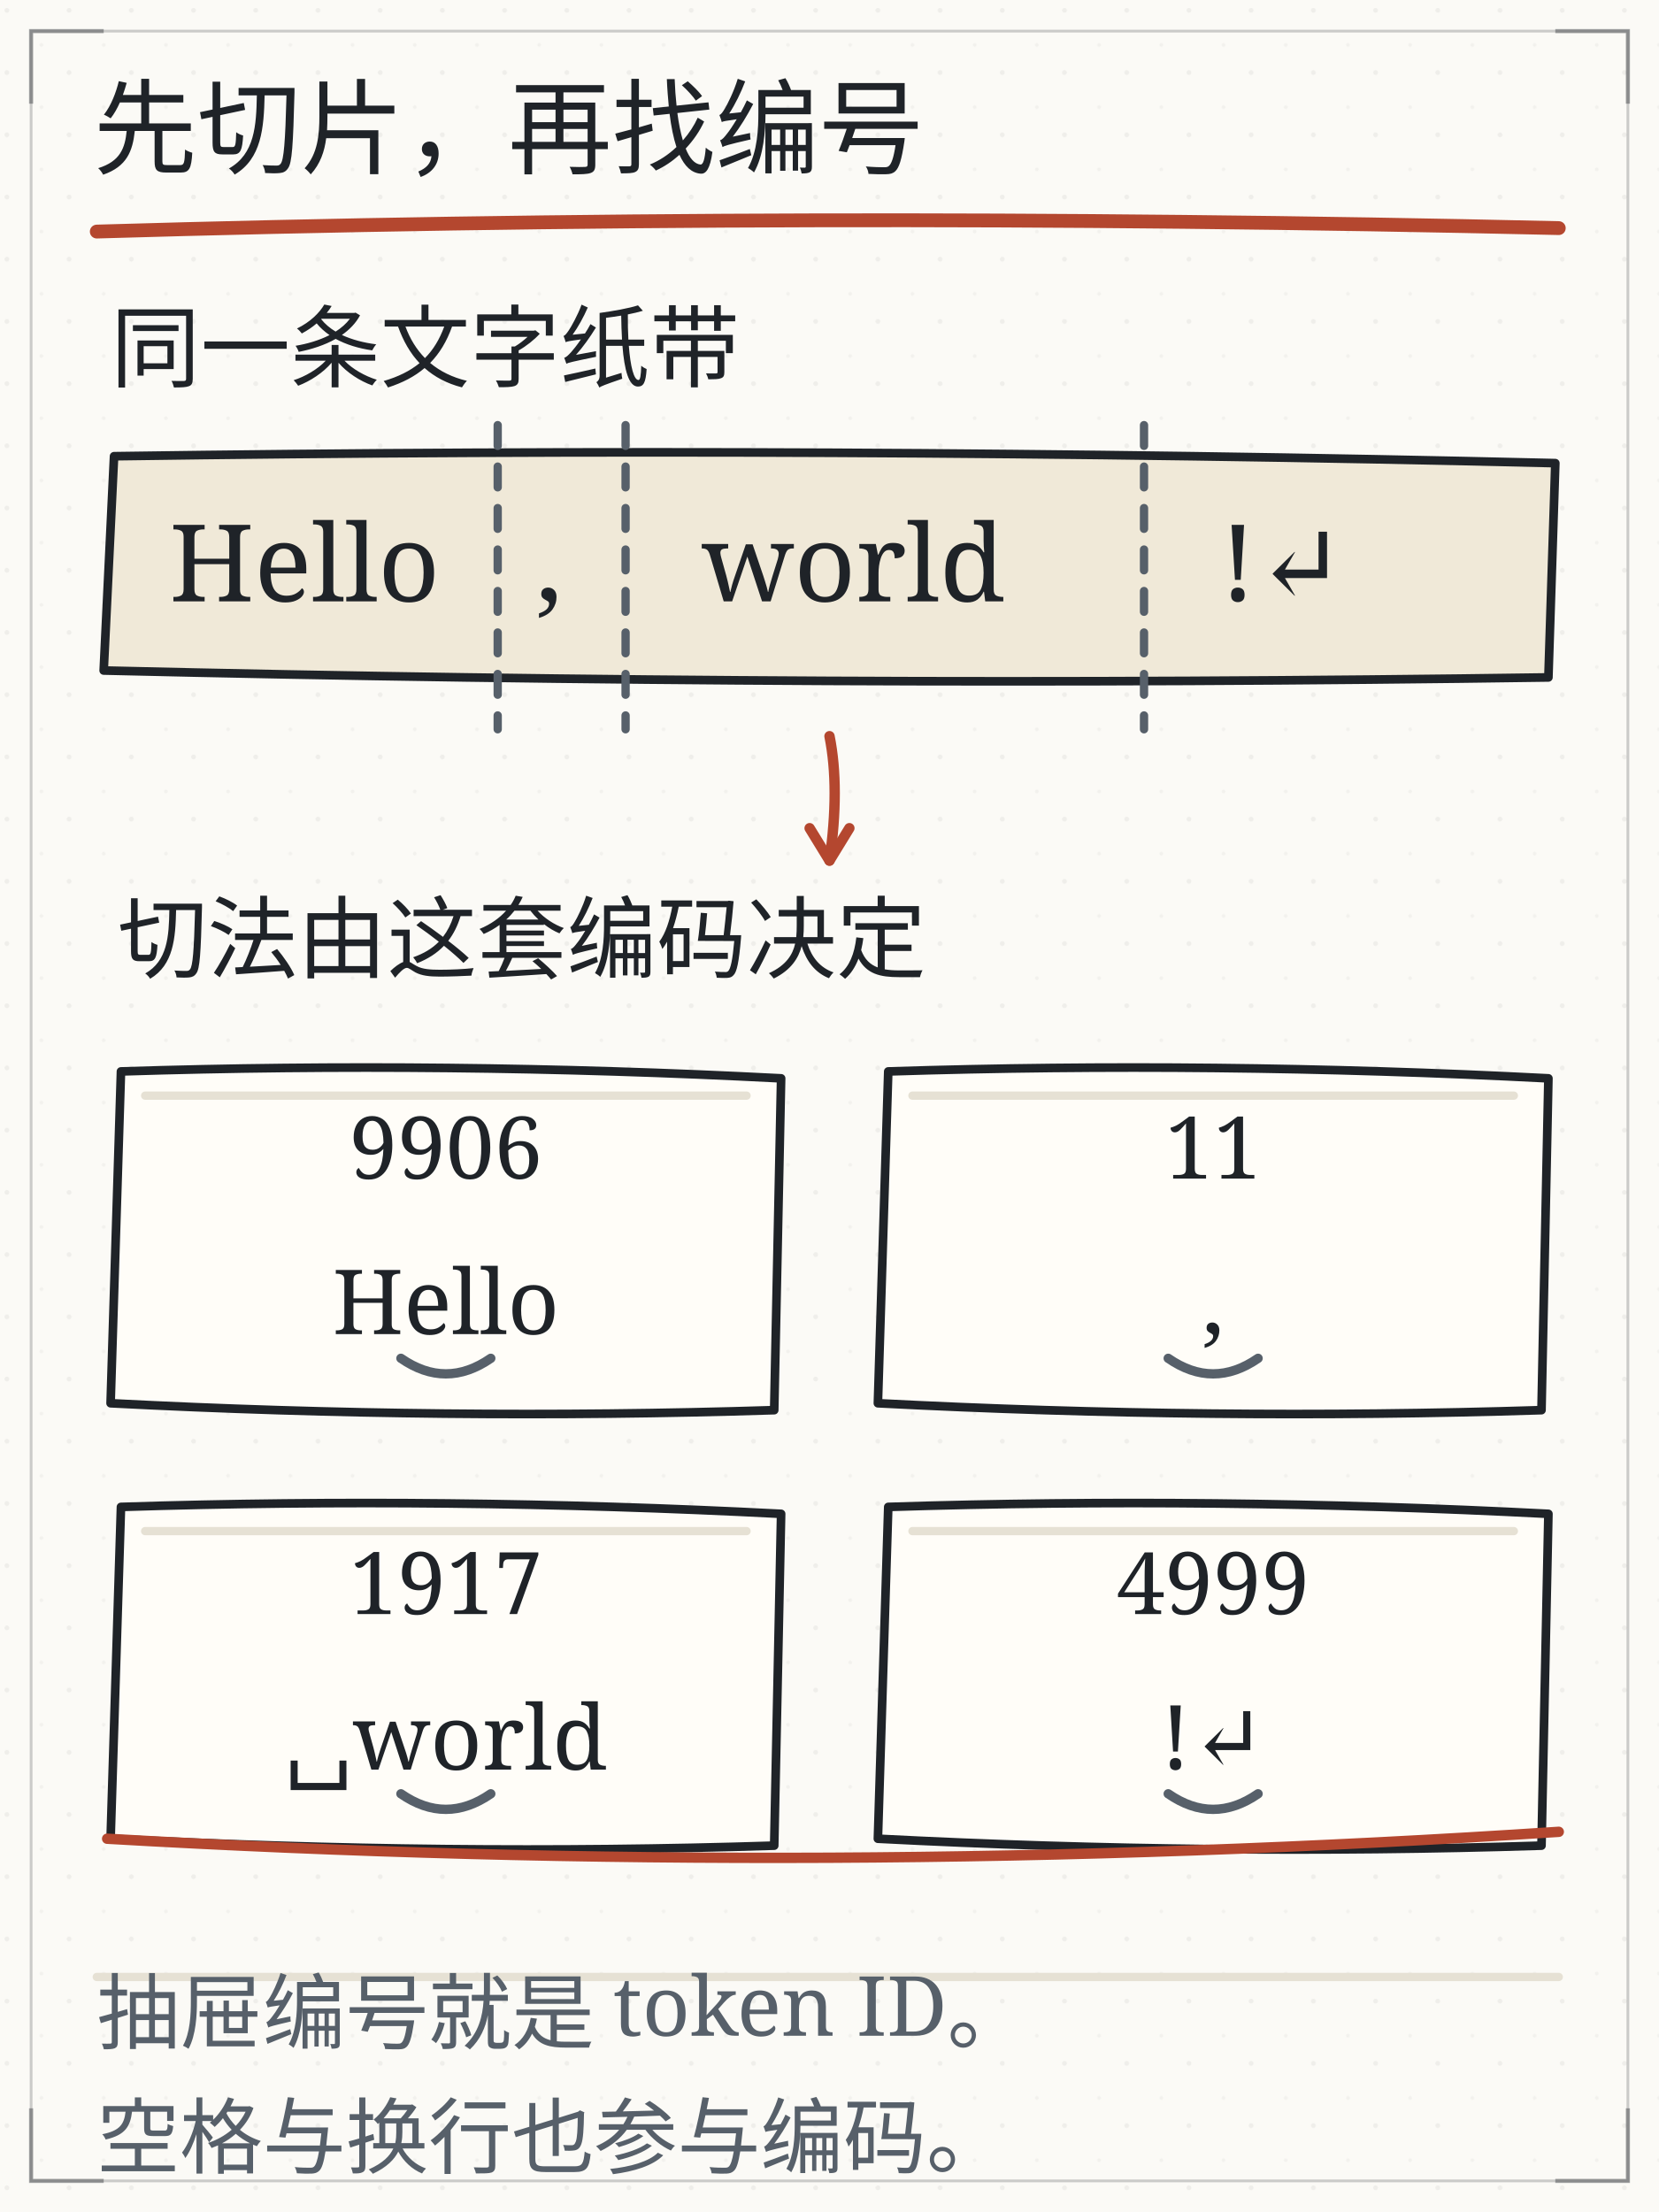
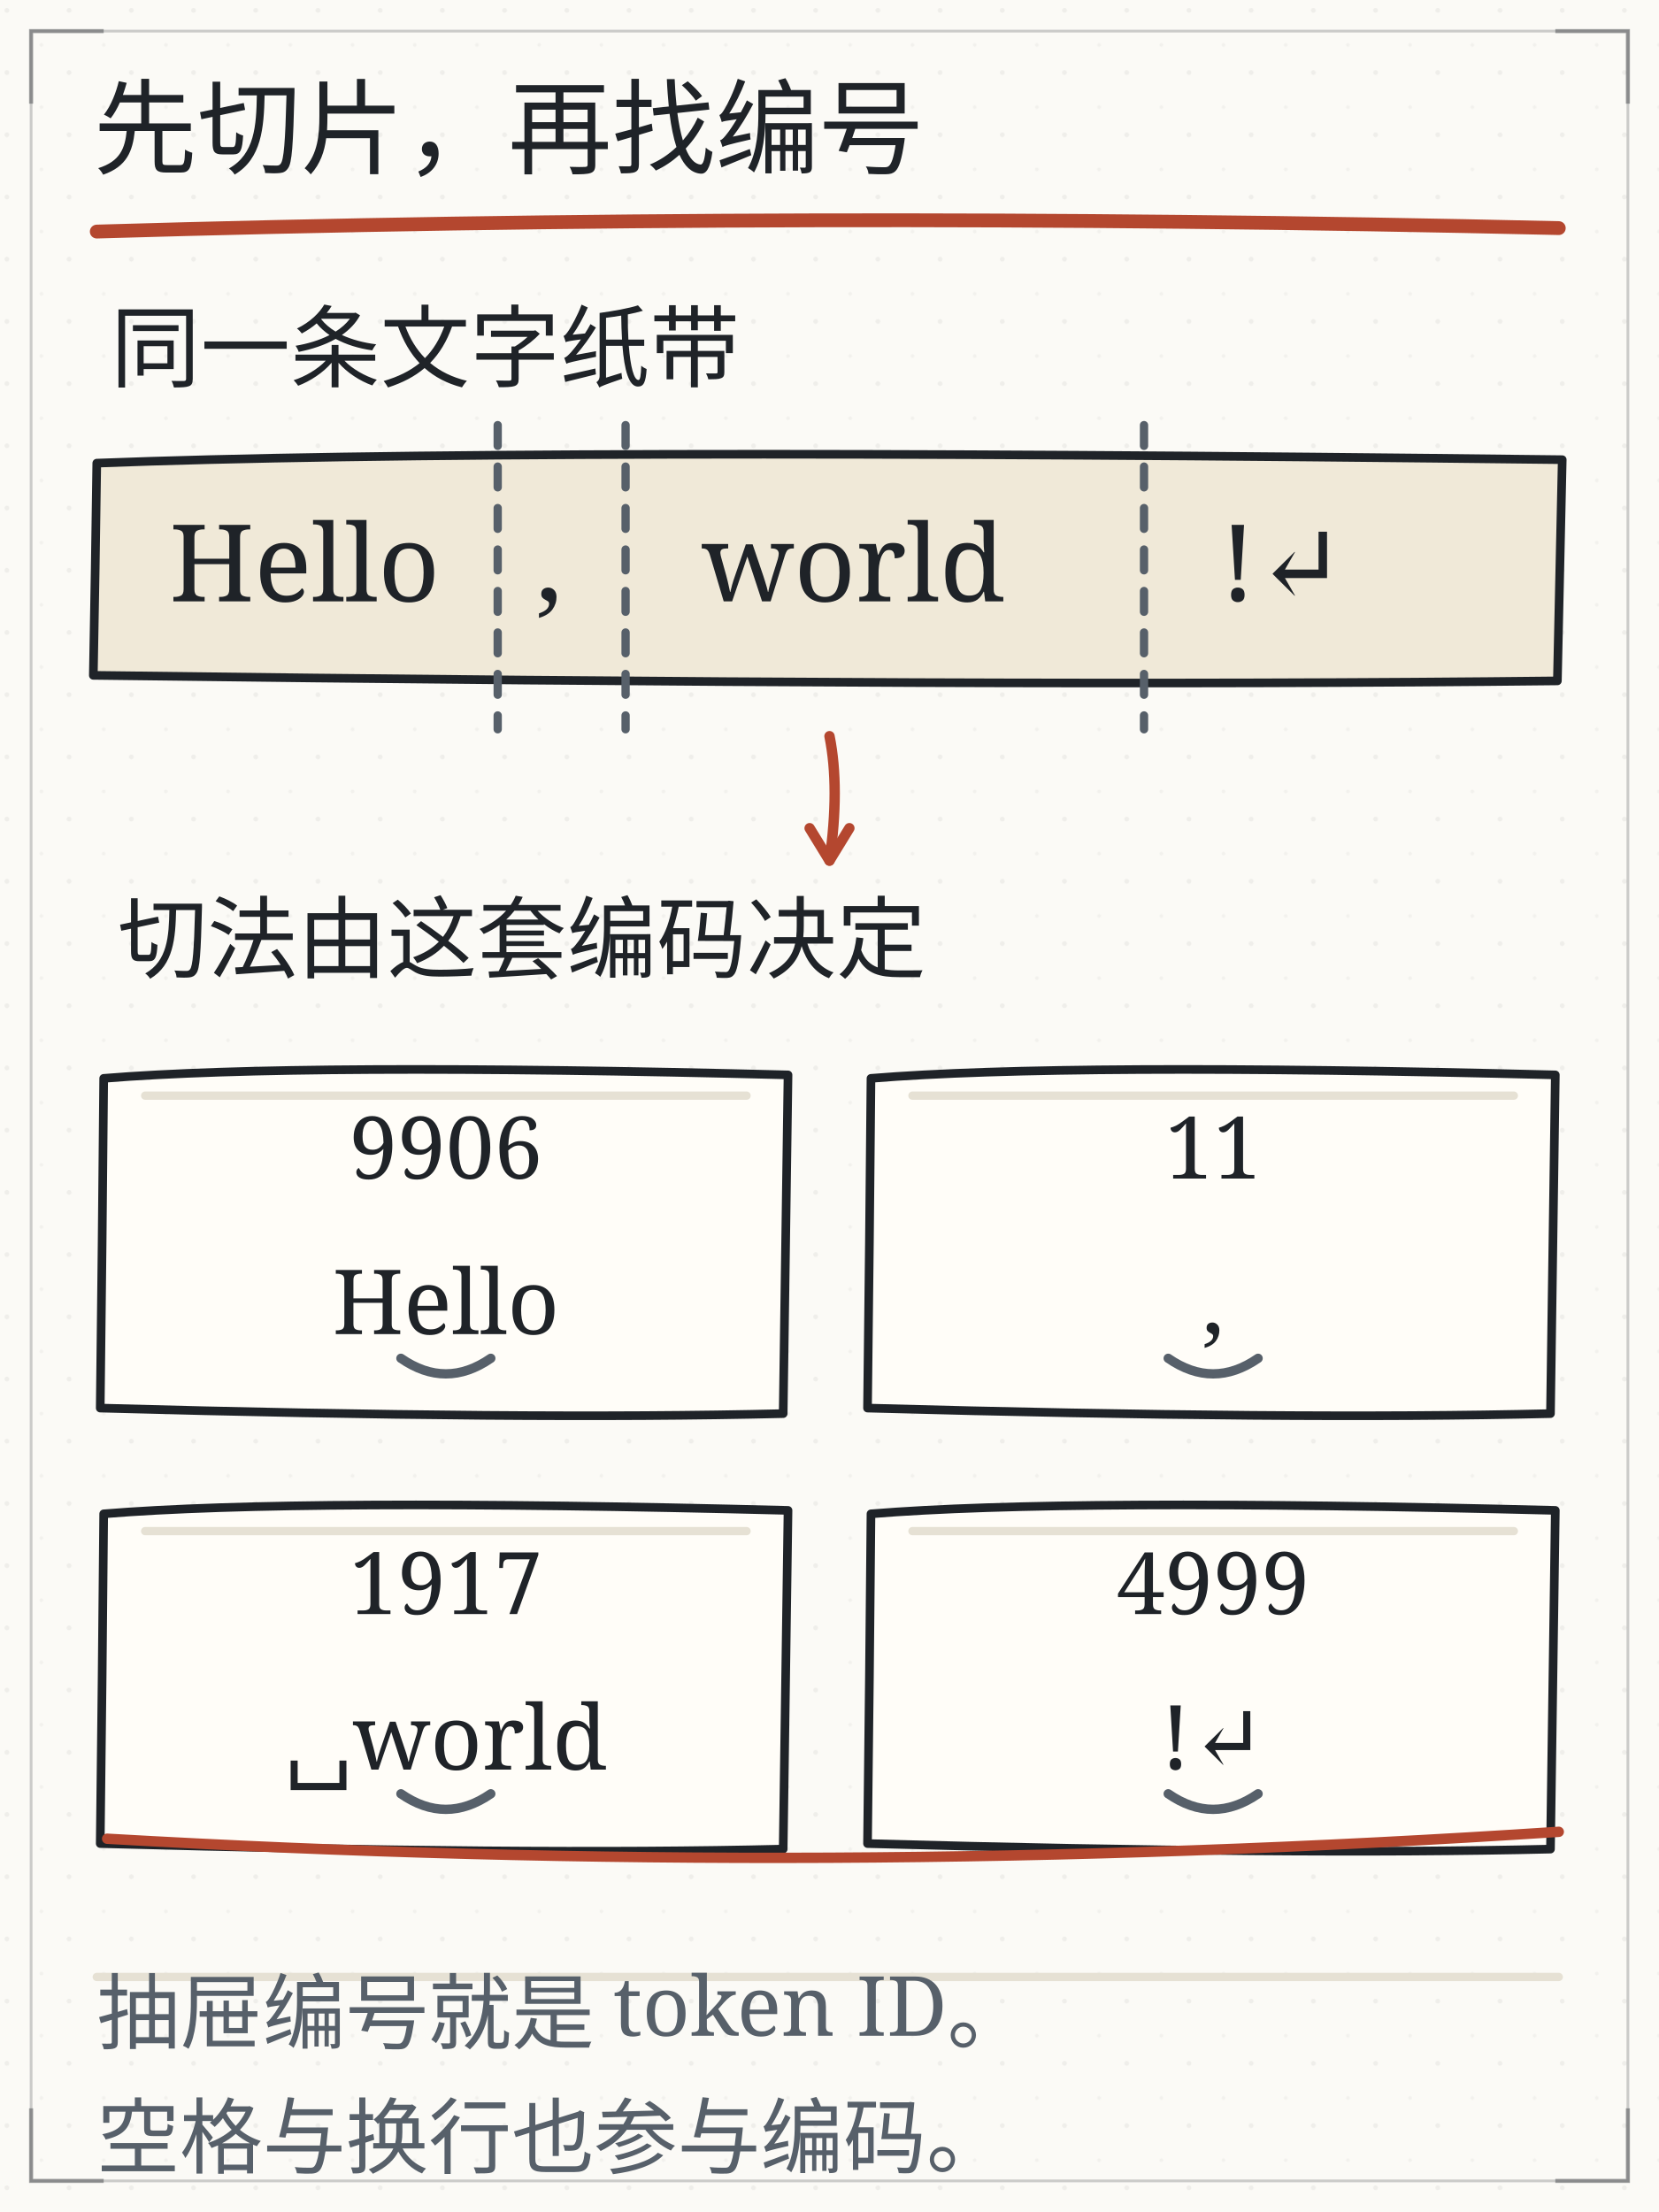
<svg xmlns="http://www.w3.org/2000/svg" width="480" height="640" viewBox="0 0 480 640" role="img" aria-labelledby="title desc">
  <defs>
    <pattern id="figure-grain" width="18" height="18" patternUnits="userSpaceOnUse">
      <circle cx="2" cy="3" r=".7" fill="#1f2328" opacity=".16" />
      <circle cx="12" cy="13" r=".55" fill="#1f2328" opacity=".11" />
    </pattern>
  </defs>
  <rect width="480" height="640" fill="#fbfaf6" />
  <rect width="480" height="640" fill="url(#figure-grain)" opacity=".34" />
  <rect x="9" y="9" width="462" height="622" fill="none" stroke="#1f2328" stroke-width=".8" opacity=".22" />
  <path d="M9 30 V9 H30 M450 9 H471 V30 M9 610 V631 H30 M450 631 H471 V610" fill="none" stroke="#1f2328" stroke-width="1.2" opacity=".38" />
  <g font-family="'Noto Serif SC','Source Han Serif SC','Songti SC','SimSun',serif">
    <text x="27" y="48" font-size="30" fill="#1f2328" text-anchor="start">先切片，再找编号</text>
    <path d="M28 67 Q232 61 451 66" stroke="#B4472F" stroke-width="4" fill="none" stroke-linecap="round" stroke-linejoin="round" />
    <text x="32" y="110" font-size="26" fill="#1f2328" text-anchor="start">同一条文字纸带</text>
-     <path d="M33 132 Q240 129 450 134 L448 196 Q240 199 30 194Z" stroke="#1f2328" stroke-width="2.5" fill="#f0e9d8" stroke-linecap="round" stroke-linejoin="round" />
+     <path d="M28 134 Q147.6 129.4 452 133 L450.6 197 Q290.4 198.8 27 195.4 Q27.6 164 28 134Z" stroke="#1f2328" stroke-width="2.5" fill="#f0e9d8" stroke-linecap="round" stroke-linejoin="round" />
    <text x="49" y="174" font-size="31" fill="#1f2328" text-anchor="start">Hello</text>
    <text x="155" y="174" font-size="31" fill="#1f2328" text-anchor="start">,</text>
    <text x="203" y="174" font-size="31" fill="#1f2328" text-anchor="start">world</text>
    <text x="353" y="174" font-size="31" fill="#1f2328" text-anchor="start">!↵</text>
    <path d="M144 123 L144 211" stroke="#57606a" stroke-width="2.4" fill="none" stroke-linecap="round" stroke-linejoin="round" stroke-dasharray="6 6" />
    <path d="M181 123 L181 211" stroke="#57606a" stroke-width="2.4" fill="none" stroke-linecap="round" stroke-linejoin="round" stroke-dasharray="6 6" />
    <path d="M331 123 L331 211" stroke="#57606a" stroke-width="2.4" fill="none" stroke-linecap="round" stroke-linejoin="round" stroke-dasharray="6 6" />
    <path d="M240 213 Q243 228 240 249" stroke="#B4472F" stroke-width="3" fill="none" stroke-linecap="round" stroke-linejoin="round" />
    <path d="M234.25 239.622 L240 249 L245.75 239.622" stroke="#B4472F" stroke-width="3" fill="none" stroke-linecap="round" stroke-linejoin="round" />
    <text x="34" y="281" font-size="26" fill="#1f2328" text-anchor="start">切法由这套编码决定</text>
-     <path d="M35 310 Q129 307 226 312 L224 408 Q129 411 32 406Z" stroke="#1f2328" stroke-width="2.5" fill="#fffdf8" stroke-linecap="round" stroke-linejoin="round" />
+     <path d="M30 312 Q86.32 307.4 228 311 L226.6 409 Q152.28 410.8 29 407.4 Q29.6 359 30 312Z" stroke="#1f2328" stroke-width="2.5" fill="#fffdf8" stroke-linecap="round" stroke-linejoin="round" />
    <path d="M42 317 L216 317" stroke="#e6e1d4" stroke-width="2.4" fill="none" stroke-linecap="round" stroke-linejoin="round" />
    <path d="M116 393 q13 9 26 0" stroke="#57606a" stroke-width="2.7" fill="none" stroke-linecap="round" stroke-linejoin="round" />
    <text x="129" y="341" font-size="25" fill="#1f2328" text-anchor="middle">9906</text>
    <text x="129" y="386" font-size="26" fill="#1f2328" text-anchor="middle">Hello</text>
-     <path d="M257 310 Q351 307 448 312 L446 408 Q351 411 254 406Z" stroke="#1f2328" stroke-width="2.5" fill="#fffdf8" stroke-linecap="round" stroke-linejoin="round" />
+     <path d="M252 312 Q308.32 307.4 450 311 L448.6 409 Q374.28 410.8 251 407.4 Q251.6 359 252 312Z" stroke="#1f2328" stroke-width="2.5" fill="#fffdf8" stroke-linecap="round" stroke-linejoin="round" />
    <path d="M264 317 L438 317" stroke="#e6e1d4" stroke-width="2.4" fill="none" stroke-linecap="round" stroke-linejoin="round" />
    <path d="M338 393 q13 9 26 0" stroke="#57606a" stroke-width="2.7" fill="none" stroke-linecap="round" stroke-linejoin="round" />
    <text x="351" y="341" font-size="25" fill="#1f2328" text-anchor="middle">11</text>
    <text x="351" y="386" font-size="26" fill="#1f2328" text-anchor="middle">,</text>
-     <path d="M35 436 Q129 433 226 438 L224 534 Q129 537 32 532Z" stroke="#1f2328" stroke-width="2.5" fill="#fffdf8" stroke-linecap="round" stroke-linejoin="round" />
+     <path d="M30 438 Q86.32 433.4 228 437 L226.6 535 Q152.28 536.8 29 533.4 Q29.6 485 30 438Z" stroke="#1f2328" stroke-width="2.5" fill="#fffdf8" stroke-linecap="round" stroke-linejoin="round" />
    <path d="M42 443 L216 443" stroke="#e6e1d4" stroke-width="2.4" fill="none" stroke-linecap="round" stroke-linejoin="round" />
    <path d="M116 519 q13 9 26 0" stroke="#57606a" stroke-width="2.7" fill="none" stroke-linecap="round" stroke-linejoin="round" />
    <text x="129" y="467" font-size="25" fill="#1f2328" text-anchor="middle">1917</text>
    <text x="129" y="512" font-size="26" fill="#1f2328" text-anchor="middle">␣world</text>
-     <path d="M257 436 Q351 433 448 438 L446 534 Q351 537 254 532Z" stroke="#1f2328" stroke-width="2.5" fill="#fffdf8" stroke-linecap="round" stroke-linejoin="round" />
+     <path d="M252 438 Q308.32 433.4 450 437 L448.6 535 Q374.28 536.8 251 533.4 Q251.6 485 252 438Z" stroke="#1f2328" stroke-width="2.5" fill="#fffdf8" stroke-linecap="round" stroke-linejoin="round" />
    <path d="M264 443 L438 443" stroke="#e6e1d4" stroke-width="2.4" fill="none" stroke-linecap="round" stroke-linejoin="round" />
    <path d="M338 519 q13 9 26 0" stroke="#57606a" stroke-width="2.7" fill="none" stroke-linecap="round" stroke-linejoin="round" />
    <text x="351" y="467" font-size="25" fill="#1f2328" text-anchor="middle">4999</text>
    <text x="351" y="512" font-size="26" fill="#1f2328" text-anchor="middle">!↵</text>
    <path d="M31 532 Q239 544 451 530" stroke="#B4472F" stroke-width="3" fill="none" stroke-linecap="round" stroke-linejoin="round" />
    <path d="M28 572 L451 572" stroke="#e6e1d4" stroke-width="2.4" fill="none" stroke-linecap="round" stroke-linejoin="round" />
    <text x="28" y="591" font-size="24" fill="#57606a" text-anchor="start">抽屉编号就是 token ID。</text>
    <text x="28" y="627" font-size="24" fill="#57606a" text-anchor="start">空格与换行也参与编码。</text>
  </g>
</svg>
